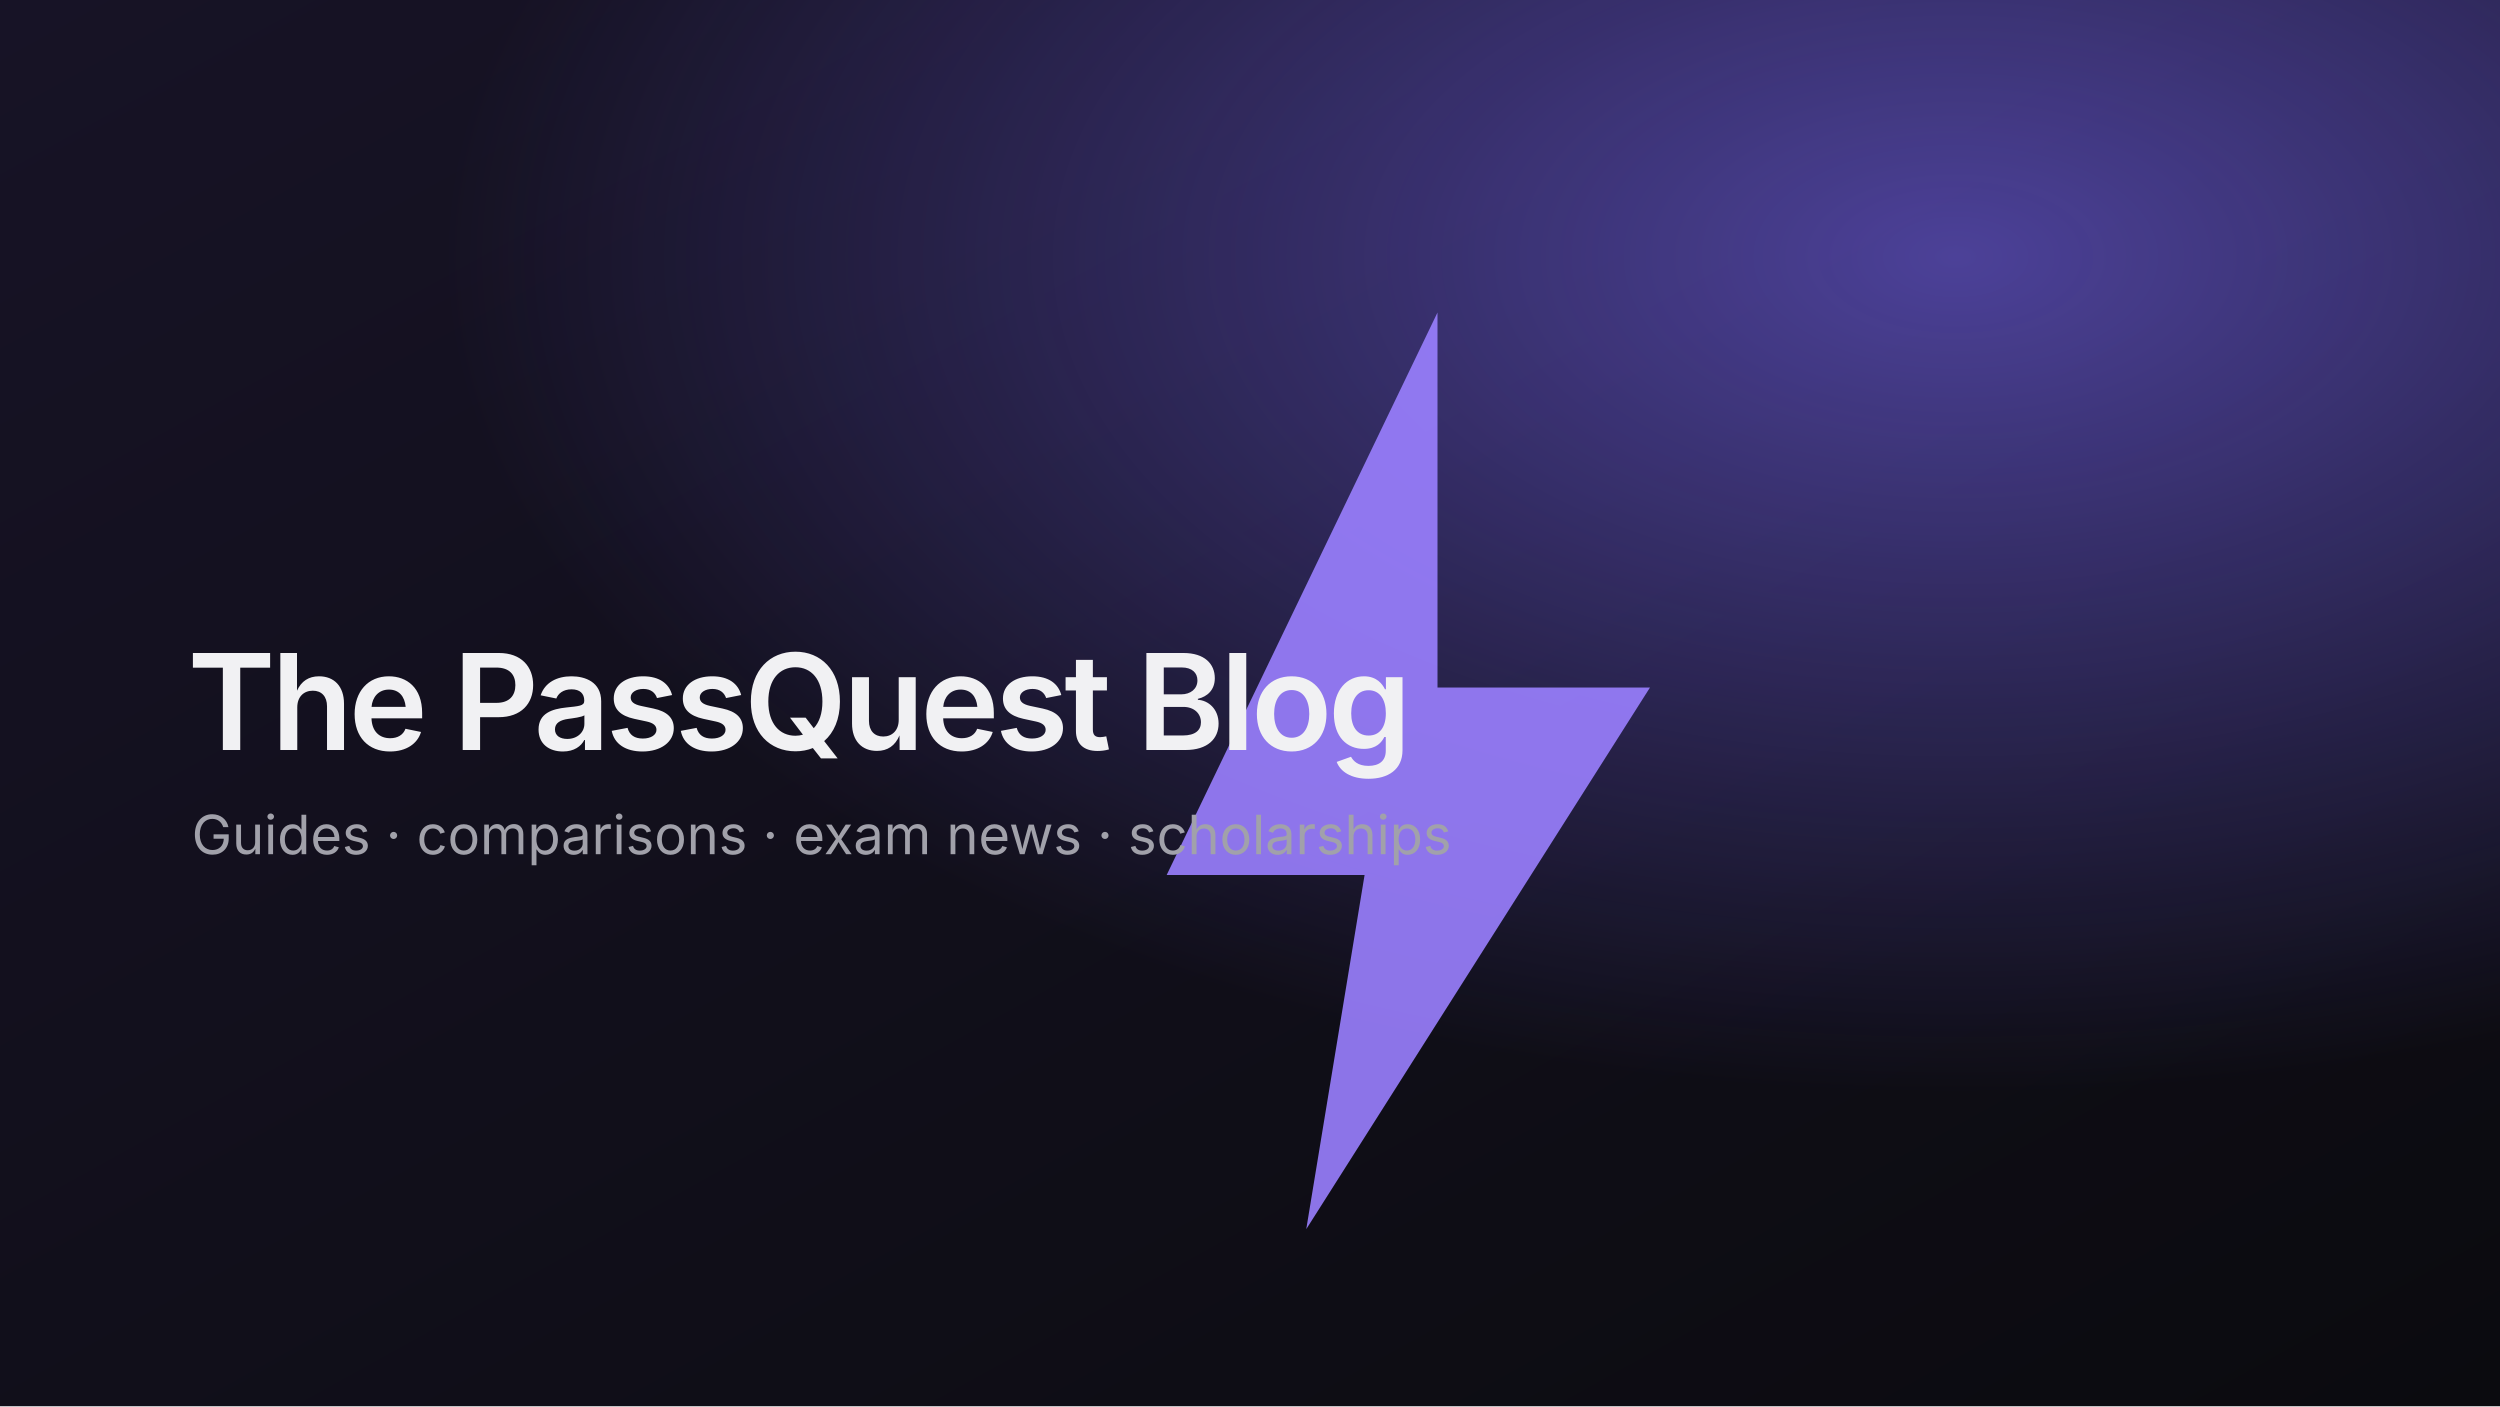
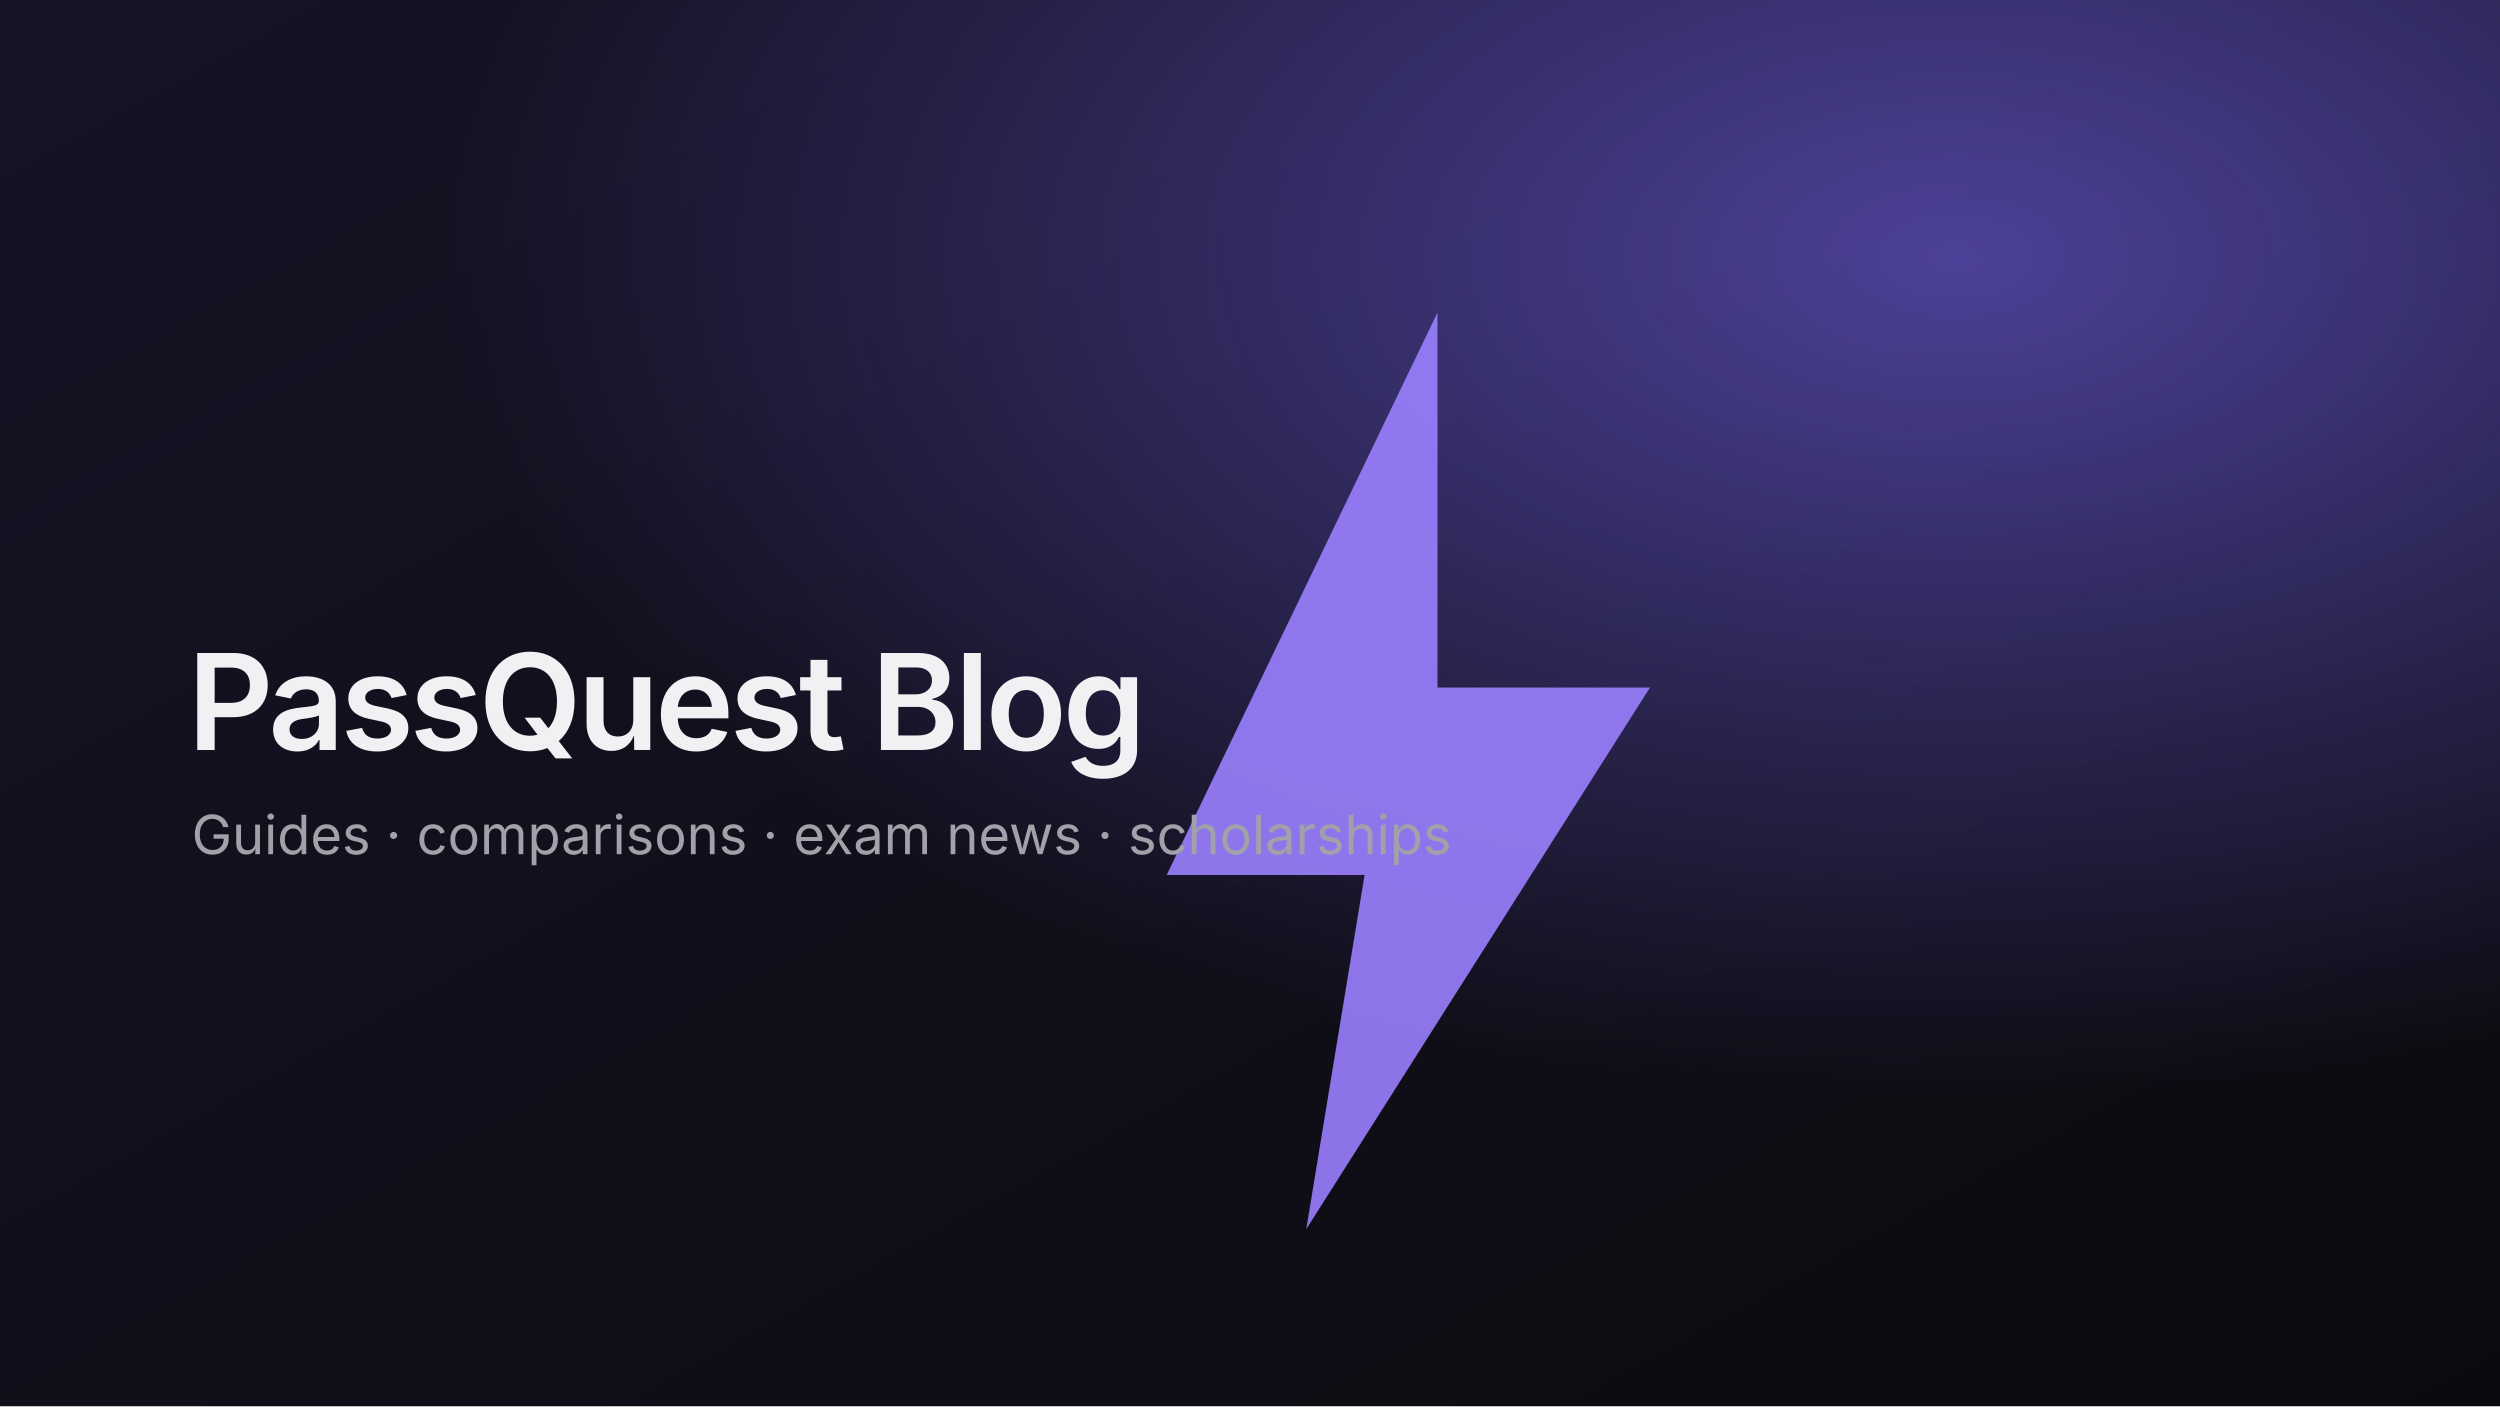
<svg xmlns="http://www.w3.org/2000/svg" viewBox="0 0 1200 675" role="img" aria-label="Welcome to the PassQuest blog">
  <defs>
    <linearGradient id="bg" x1="0" y1="0" x2="1" y2="1">
      <stop offset="0" stop-color="#171326" />
      <stop offset="1" stop-color="#0b0b0f" />
    </linearGradient>
    <radialGradient id="glow" cx="78%" cy="18%" r="60%">
      <stop offset="0" stop-color="#7C6AFF" stop-opacity="0.55" />
      <stop offset="1" stop-color="#7C6AFF" stop-opacity="0" />
    </radialGradient>
  </defs>
  <rect width="1200" height="675" fill="url(#bg)" />
  <rect width="1200" height="675" fill="url(#glow)" />
  <path d="M690 150 560 420h95l-28 170 165-260H690V150Z" fill="#9a80ff" opacity="0.9" />
-   <text x="90" y="360" fill="#f1f1f3" font-family="Inter, sans-serif" font-size="64" font-weight="600" letter-spacing="-2">The PassQuest Blog</text>
+   <text x="90" y="360" fill="#f1f1f3" font-family="Inter, sans-serif" font-size="64" font-weight="600" letter-spacing="-2">PassQuest Blog</text>
  <text x="92" y="410" fill="#a1a1aa" font-family="Inter, sans-serif" font-size="26">Guides · comparisons · exam news · scholarships</text>
</svg>
